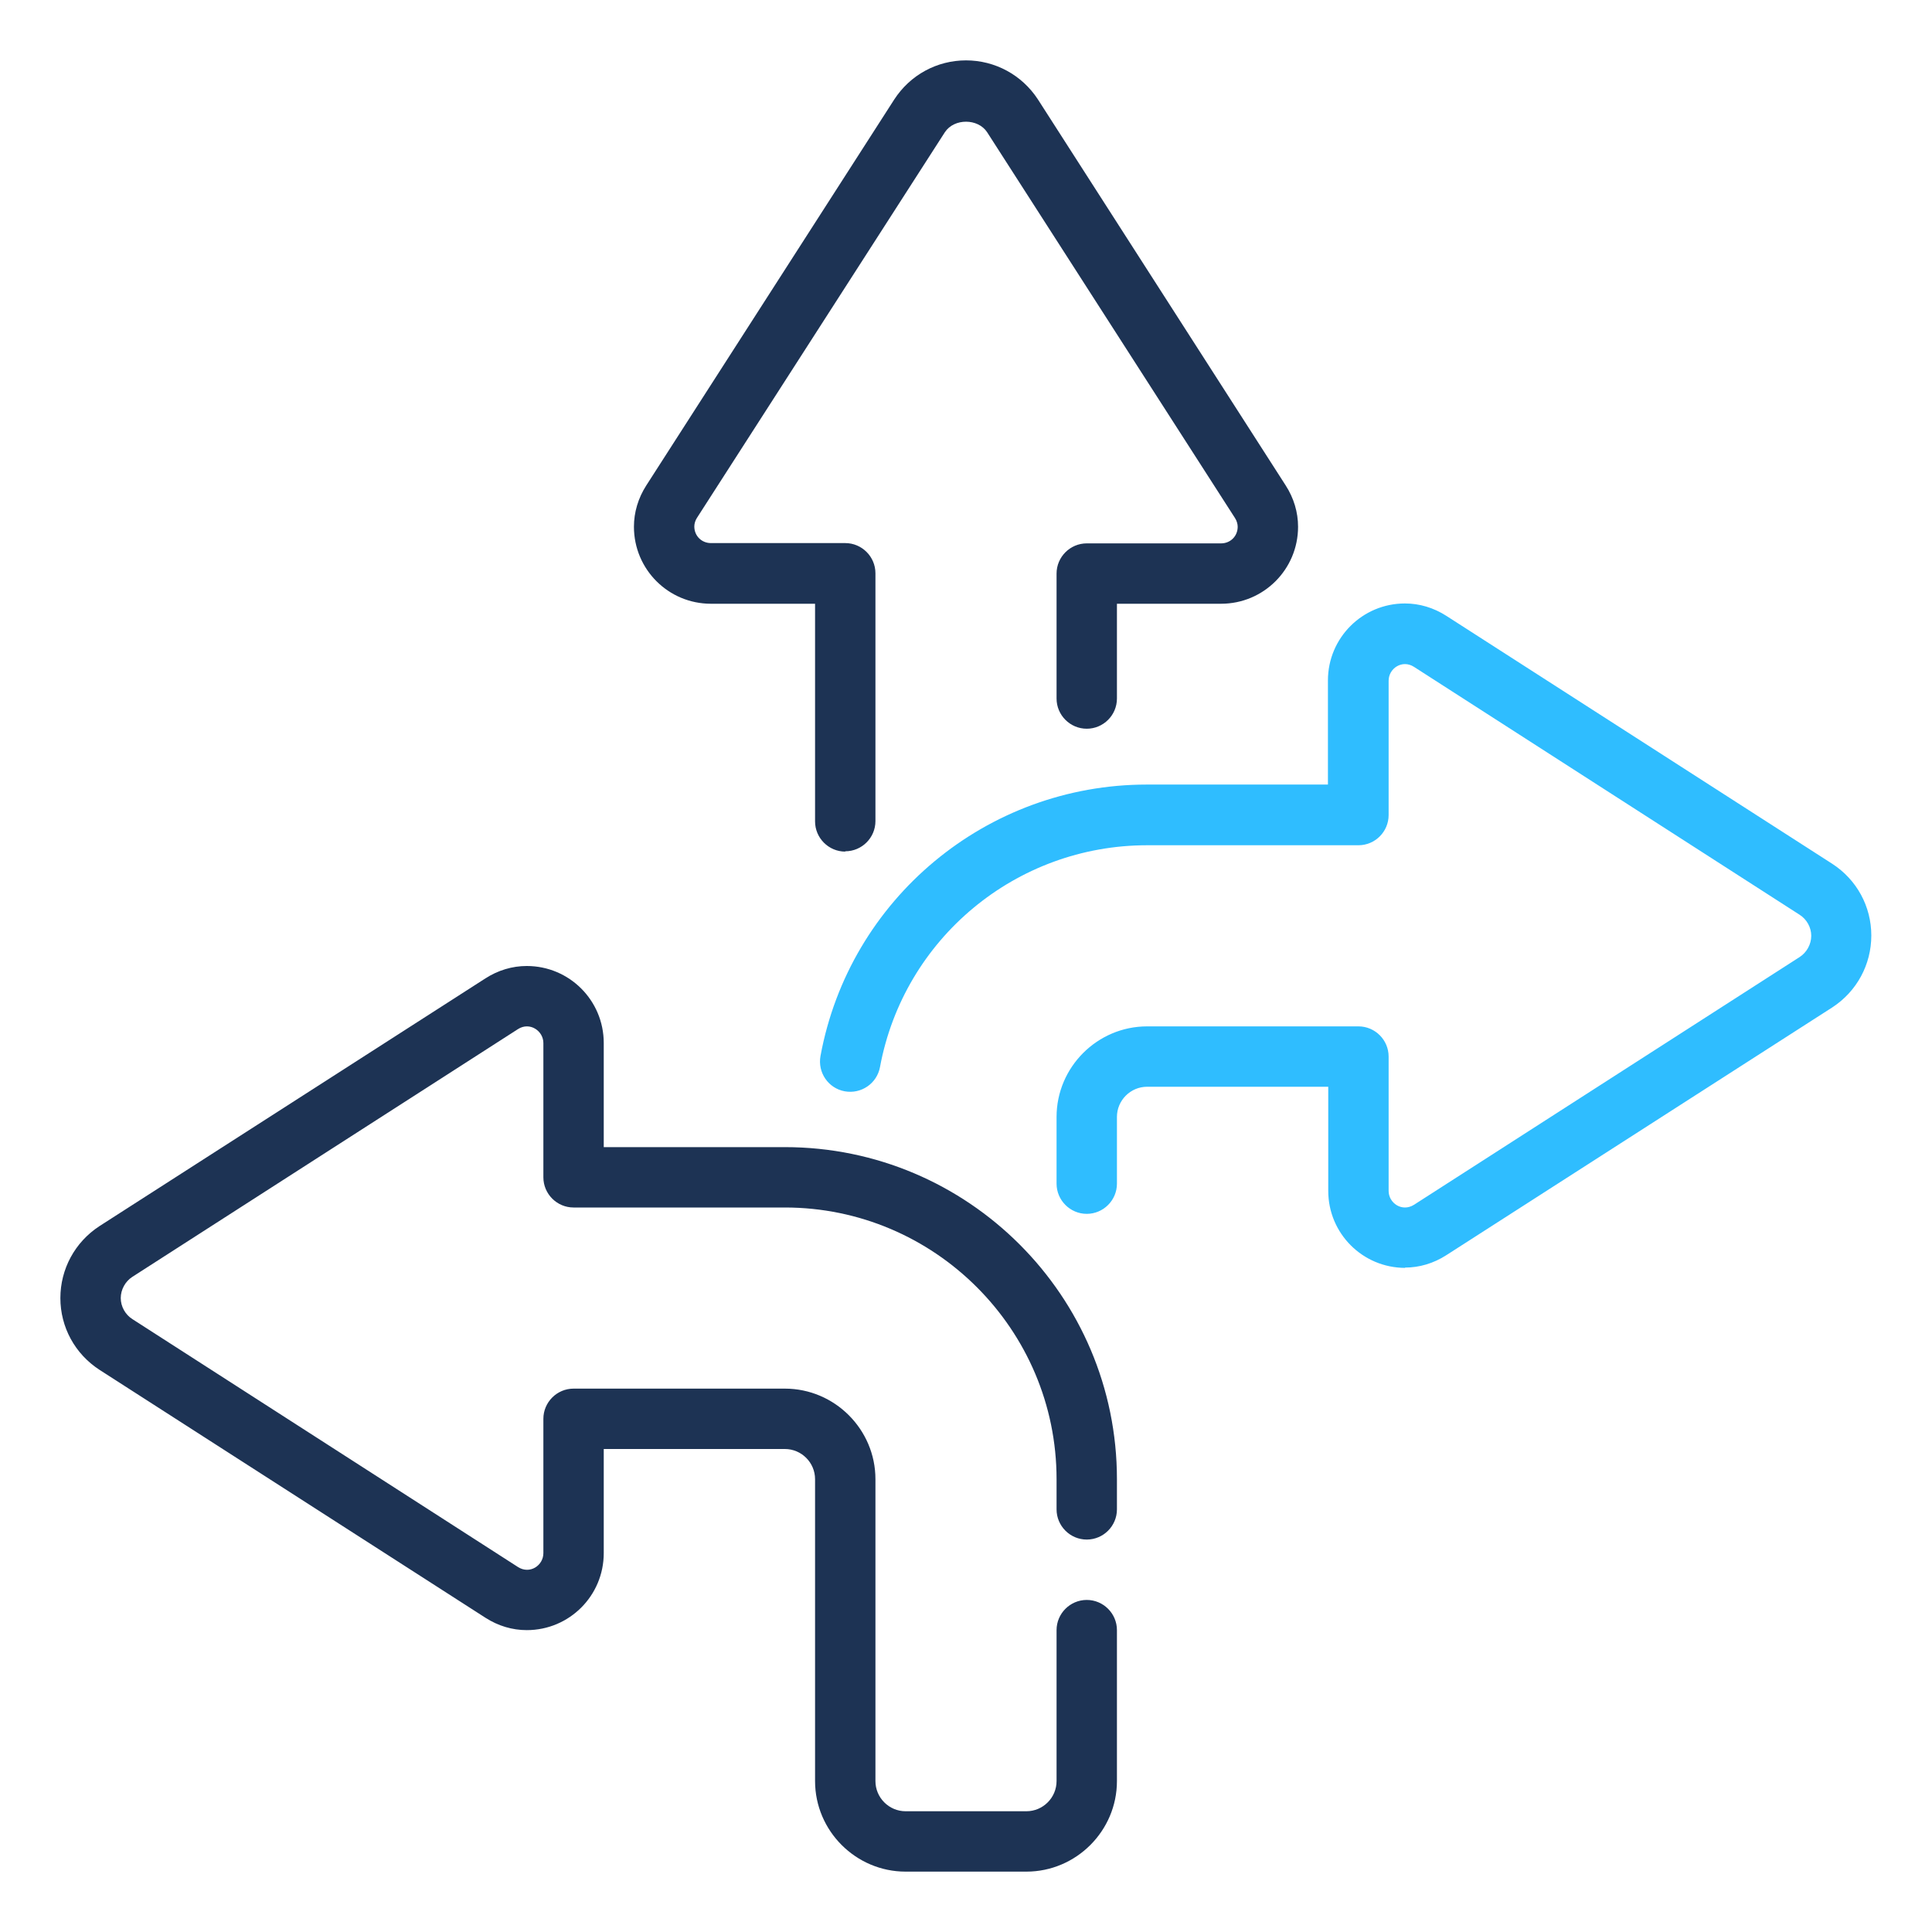
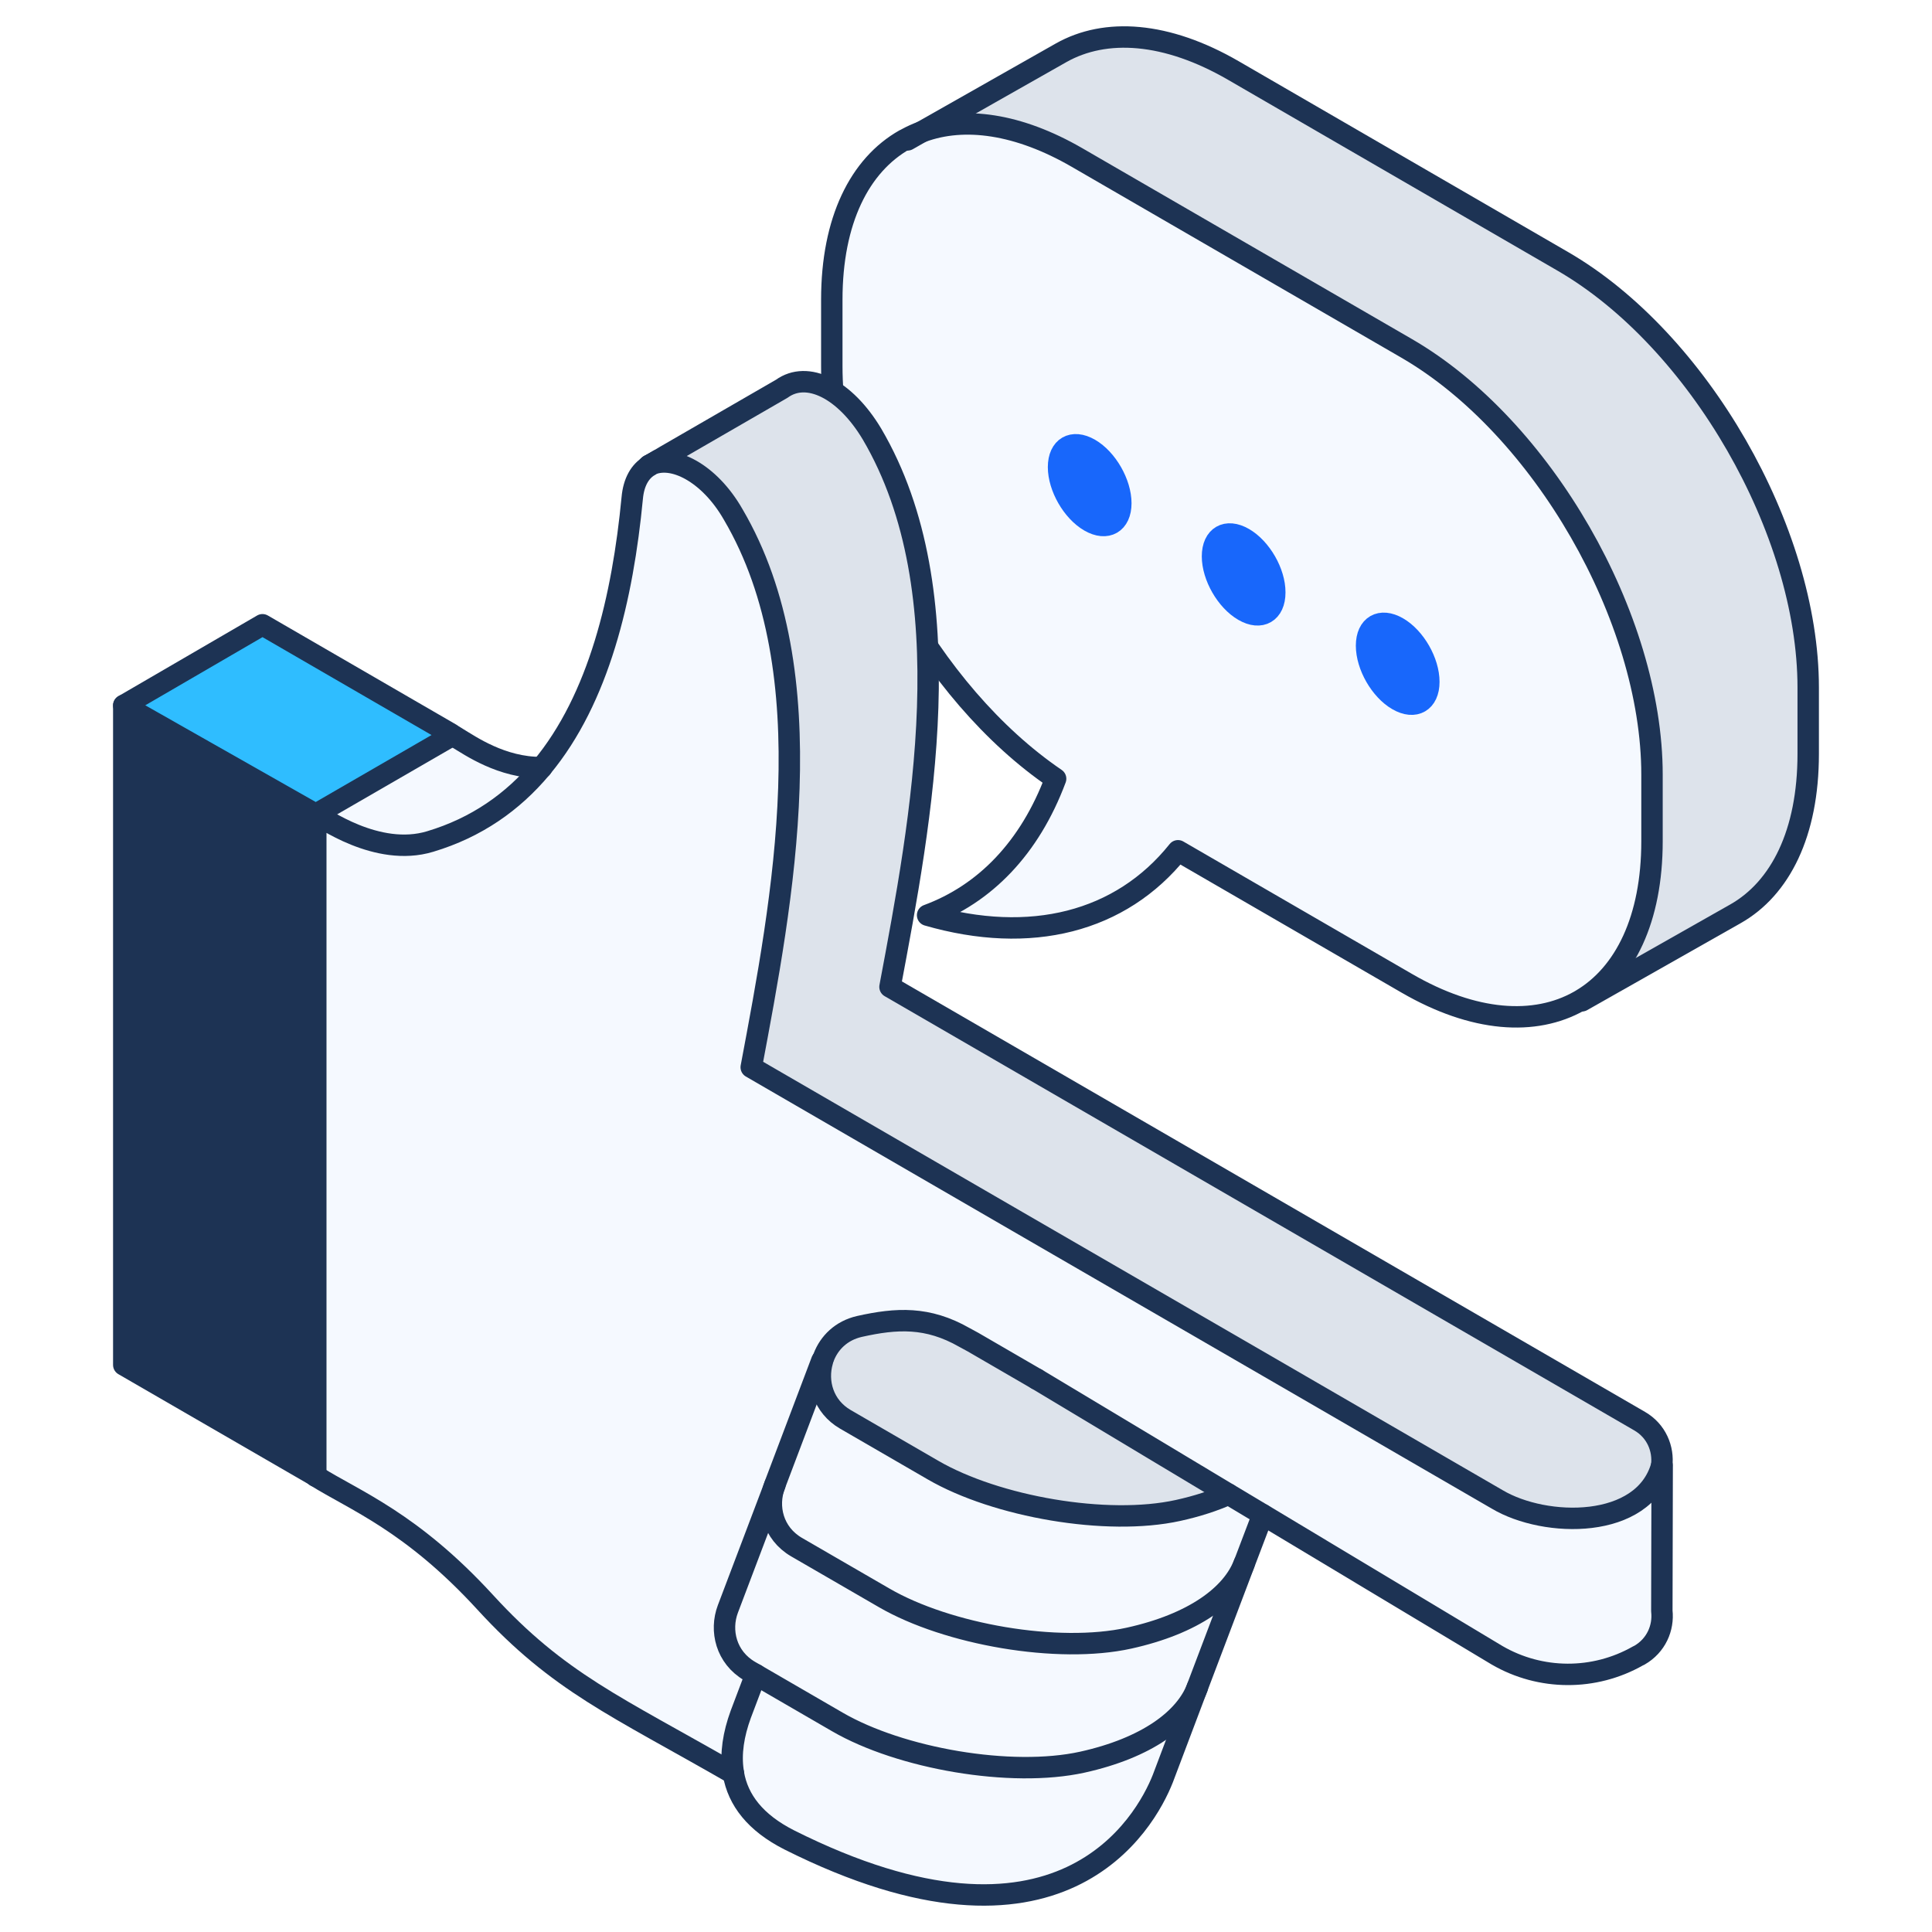
<svg xmlns="http://www.w3.org/2000/svg" width="80" height="80" viewBox="0 0 80 80" fill="none">
-   <path d="M35 35.263C34.312 35.263 33.75 34.7 33.75 34.013V25H29.438C27.675 25 26.25 23.575 26.25 21.812C26.25 21.212 26.425 20.625 26.762 20.1L37.025 4.125C37.688 3.1 38.8 2.5 40 2.5C41.2 2.5 42.312 3.1 42.975 4.112L53.237 20.1C53.575 20.625 53.75 21.212 53.75 21.812C53.75 23.575 52.325 25 50.562 25H46.25V28.925C46.25 29.613 45.688 30.175 45 30.175C44.312 30.175 43.75 29.613 43.75 28.925V23.75C43.75 23.062 44.312 22.5 45 22.5H50.562C50.95 22.5 51.25 22.2 51.25 21.812C51.25 21.7 51.212 21.562 51.138 21.45L40.875 5.475C40.5 4.9 39.513 4.888 39.125 5.475L28.863 21.438C28.788 21.55 28.75 21.688 28.75 21.8C28.75 22.188 29.05 22.488 29.438 22.488H35C35.688 22.488 36.25 23.05 36.25 23.738V34C36.25 34.688 35.688 35.25 35 35.25V35.263Z" fill="#1D3354" />
-   <path d="M42.5 77.5H37.5C35.438 77.5 33.75 75.812 33.75 73.75V61.25C33.75 60.562 33.188 60 32.5 60H25V64.312C25 66.075 23.575 67.5 21.812 67.5C21.212 67.5 20.625 67.325 20.1 66.987L4.125 56.725C3.1 56.062 2.5 54.95 2.5 53.75C2.5 52.55 3.1 51.438 4.112 50.775L20.1 40.513C20.625 40.175 21.212 40 21.812 40C23.575 40 25 41.425 25 43.188V47.5H32.5C40.087 47.5 46.25 53.663 46.25 61.25V62.5C46.25 63.188 45.688 63.75 45 63.75C44.312 63.75 43.75 63.188 43.75 62.5V61.25C43.75 55.05 38.7 50 32.5 50H23.75C23.062 50 22.5 49.438 22.5 48.75V43.188C22.5 42.688 21.938 42.3 21.45 42.612L5.475 52.875C5.188 53.062 5 53.4 5 53.75C5 54.1 5.188 54.438 5.487 54.625L21.45 64.888C21.938 65.2 22.5 64.825 22.5 64.312V58.75C22.5 58.062 23.062 57.5 23.75 57.5H32.5C34.562 57.5 36.25 59.188 36.25 61.25V73.75C36.25 74.438 36.812 75 37.5 75H42.5C43.188 75 43.75 74.438 43.75 73.75V67.5C43.75 66.812 44.312 66.25 45 66.25C45.688 66.25 46.25 66.812 46.25 67.5V73.75C46.25 75.812 44.562 77.5 42.5 77.5Z" fill="#1D3354" />
-   <path d="M58.188 52.5C56.425 52.5 55 51.075 55 49.313V45H47.5C46.812 45 46.25 45.562 46.25 46.25V49.013C46.25 49.7 45.688 50.263 45 50.263C44.312 50.263 43.75 49.7 43.75 49.013V46.25C43.75 44.188 45.438 42.5 47.5 42.5H56.25C56.938 42.5 57.5 43.062 57.5 43.75V49.313C57.5 49.813 58.05 50.2 58.55 49.888L74.525 39.625C74.812 39.438 75 39.1 75 38.75C75 38.4 74.812 38.062 74.513 37.875L58.55 27.613C58.062 27.3 57.5 27.675 57.5 28.188V33.75C57.5 34.438 56.938 35 56.25 35H47.5C42.075 35 37.425 38.862 36.438 44.188C36.312 44.862 35.663 45.313 34.975 45.188C34.3 45.063 33.85 44.413 33.975 43.725C35.175 37.212 40.862 32.487 47.487 32.487H54.987V28.175C54.987 26.413 56.413 24.988 58.175 24.988C58.775 24.988 59.362 25.163 59.888 25.5L75.862 35.763C76.888 36.425 77.487 37.538 77.487 38.737C77.487 39.938 76.888 41.05 75.875 41.712L59.888 51.975C59.362 52.313 58.775 52.488 58.175 52.488L58.188 52.5Z" fill="#2FBDFF" />
+   <path d="M74.87 28.473V31.224C74.87 34.499 73.716 36.789 71.857 37.842L65.499 41.445L65.474 41.399C67.284 40.327 68.405 38.052 68.405 34.831V32.075C68.405 25.575 63.86 17.675 58.251 14.425L44.601 6.522C42.16 5.109 39.921 4.806 38.172 5.454L43.938 2.186C45.772 1.15 48.295 1.31 51.076 2.923L64.719 10.826C70.328 14.076 74.873 21.972 74.873 28.469L74.87 28.473Z" fill="#DDE3EB" />
+   <path d="M38.169 5.454C39.918 4.806 42.16 5.109 44.598 6.522L58.247 14.425C63.857 17.675 68.402 25.575 68.402 32.075V34.831C68.402 38.052 67.281 40.327 65.471 41.399C65.443 41.416 65.414 41.434 65.386 41.448C63.551 42.484 61.029 42.324 58.247 40.712L48.774 35.226C46.404 38.188 42.664 39.124 38.406 37.892C40.769 37.023 42.632 35.122 43.707 32.242C38.516 28.715 34.44 21.306 34.44 15.158V12.403C34.44 9.128 35.593 6.835 37.455 5.781L37.53 5.739C37.736 5.628 37.945 5.532 38.165 5.45L38.169 5.454ZM59.166 28.234C59.166 27.408 58.591 26.404 57.878 25.988C57.165 25.575 56.587 25.909 56.587 26.735C56.587 27.561 57.165 28.565 57.874 28.982C58.588 29.395 59.166 29.06 59.166 28.234ZM52.787 24.535C52.787 23.709 52.212 22.705 51.499 22.292C50.785 21.879 50.207 22.214 50.207 23.04C50.207 23.866 50.785 24.87 51.499 25.286C52.212 25.699 52.787 25.365 52.787 24.539V24.535ZM46.411 20.836C46.411 20.01 45.836 19.006 45.123 18.59C44.41 18.177 43.831 18.512 43.831 19.338C43.831 20.163 44.406 21.167 45.119 21.58C45.832 21.993 46.411 21.659 46.411 20.833V20.836Z" fill="#F5F9FF" />
+   <path d="M57.877 25.991C58.591 26.404 59.165 27.408 59.165 28.238C59.165 29.067 58.587 29.398 57.874 28.985C57.161 28.572 56.586 27.568 56.586 26.739C56.586 25.909 57.164 25.578 57.877 25.991Z" fill="#1867FB" />
+   <path d="M51.498 22.292C52.212 22.705 52.79 23.709 52.786 24.535C52.786 25.361 52.208 25.696 51.498 25.283C50.785 24.87 50.207 23.866 50.207 23.037C50.207 22.207 50.785 21.876 51.498 22.289V22.292Z" fill="#1867FB" />
+   <path d="M45.12 18.594C45.833 19.007 46.408 20.014 46.408 20.84C46.408 21.666 45.829 22.001 45.116 21.588C44.403 21.175 43.828 20.171 43.828 19.345C43.828 18.519 44.407 18.184 45.12 18.597V18.594Z" fill="#1867FB" />
+   <path d="M37.459 5.785C35.596 6.839 34.443 9.128 34.443 12.406V15.162C34.443 21.31 38.52 28.718 43.711 32.246C42.636 35.123 40.773 37.023 38.41 37.896C42.668 39.127 46.407 38.191 48.778 35.229L58.251 40.715C61.033 42.328 63.555 42.488 65.39 41.452C65.418 41.434 65.447 41.42 65.475 41.402C67.284 40.331 68.406 38.056 68.406 34.834V32.079C68.406 25.578 63.861 17.679 58.251 14.428L44.602 6.525C42.16 5.112 39.922 4.81 38.172 5.457C37.952 5.539 37.739 5.635 37.537 5.746" stroke="#1D3354" stroke-width="0.887" stroke-linecap="round" stroke-linejoin="round" />
+   <path d="M46.411 20.836C46.411 21.662 45.833 21.997 45.12 21.584C44.407 21.171 43.832 20.167 43.832 19.341C43.832 18.515 44.41 18.181 45.123 18.594C45.837 19.007 46.411 20.014 46.411 20.84V20.836Z" stroke="#1867FB" stroke-width="0.887" stroke-linecap="round" stroke-linejoin="round" />
+   <path d="M52.786 24.535C52.786 25.361 52.208 25.696 51.498 25.283C50.785 24.87 50.207 23.866 50.207 23.037C50.207 22.207 50.785 21.876 51.498 22.289C52.212 22.702 52.79 23.706 52.786 24.532V24.535Z" stroke="#1867FB" stroke-width="0.887" stroke-linecap="round" stroke-linejoin="round" />
+   <path d="M59.165 28.234C59.165 29.06 58.587 29.395 57.874 28.982C57.161 28.569 56.586 27.565 56.586 26.735C56.586 25.906 57.164 25.575 57.877 25.988C58.591 26.401 59.165 27.404 59.165 28.234Z" stroke="#1867FB" stroke-width="0.887" stroke-linecap="round" stroke-linejoin="round" />
+   <path d="M37.58 5.792L37.655 5.749L38.173 5.454L43.938 2.186C45.773 1.15 48.295 1.31 51.077 2.923L64.719 10.826C70.329 14.076 74.874 21.972 74.874 28.469V31.221C74.874 34.496 73.721 36.785 71.862 37.839L65.504 41.441" stroke="#1D3354" stroke-width="0.887" stroke-linecap="round" stroke-linejoin="round" />
+   <path d="M22.426 31.783C24.8 28.932 25.786 24.738 26.177 20.63C26.237 19.953 26.503 19.512 26.883 19.295L26.872 19.281C26.872 19.281 26.886 19.27 26.897 19.266C26.9 19.263 26.907 19.256 26.918 19.256C27.837 18.807 29.366 19.569 30.356 21.299C34.224 27.874 32.4 37.319 31.105 44.193C37.616 47.967 46.653 53.203 53.181 56.98L61.991 62.085C63.985 63.278 68.062 63.342 68.803 60.693H68.825L68.81 66.706C68.888 67.407 68.576 68.141 67.881 68.54L67.82 68.568C66.011 69.597 63.79 69.586 61.991 68.543L52.287 62.719L50.864 61.868L42.923 57.101L40.284 55.571L39.925 55.375C38.403 54.506 37.122 54.577 35.579 54.923C34.834 55.094 34.327 55.596 34.099 56.201L34.064 56.297L34.05 56.357H34.025L32.081 61.487L30.133 66.624C29.796 67.518 30.058 68.629 31.037 69.198L31.289 69.344L30.668 70.985C30.367 71.818 30.243 72.616 30.349 73.349C30.353 73.385 30.36 73.413 30.363 73.449C25.485 70.644 23.132 69.686 20.077 66.35C17.023 63.018 14.677 62.142 13.066 61.131V33.73C13.293 33.827 15.596 35.525 17.803 34.859C19.726 34.282 21.223 33.218 22.391 31.829C22.401 31.819 22.412 31.805 22.419 31.794L22.426 31.783Z" fill="#F5F9FF" />
+   <path d="M67.897 58.842C68.589 59.245 68.89 59.985 68.805 60.686C68.063 63.339 63.987 63.275 61.993 62.082L53.183 56.977C46.654 53.196 37.614 47.963 31.107 44.19C32.398 37.315 34.222 27.871 30.358 21.296C29.368 19.566 27.839 18.804 26.92 19.252C27.041 19.181 27.158 19.113 27.271 19.049C27.37 18.989 27.466 18.935 27.559 18.878C29.155 17.956 30.784 17.013 32.37 16.098C33.42 15.336 34.985 16.098 36.106 17.974C39.963 24.535 38.15 33.955 36.851 40.865L67.897 58.849V58.842Z" fill="#DDE3EB" />
+   <path d="M52.29 62.723L51.524 64.738C51.031 66.044 49.441 67.237 46.759 67.828C43.807 68.479 39.237 67.678 36.618 66.162L32.985 64.058C32.006 63.488 31.743 62.377 32.087 61.484L34.032 56.347H34.056C33.805 57.216 34.085 58.23 35.004 58.764L38.637 60.868C41.256 62.385 45.833 63.186 48.778 62.538C49.572 62.363 50.268 62.135 50.871 61.865L52.294 62.716L52.29 62.723Z" fill="#F5F9FF" />
+   <path d="M51.526 64.738L49.581 69.868C49.088 71.174 47.499 72.37 44.816 72.965C41.864 73.613 37.287 72.815 34.676 71.299L31.298 69.341L31.046 69.195C30.067 68.625 29.805 67.514 30.142 66.621L32.09 61.484C31.745 62.377 32.011 63.488 32.987 64.058L36.62 66.162C39.239 67.678 43.812 68.479 46.761 67.828C49.443 67.233 51.033 66.044 51.526 64.738Z" fill="#F5F9FF" />
+   <path d="M42.93 57.105L50.871 61.872C50.271 62.143 49.572 62.37 48.777 62.545C45.832 63.193 41.255 62.392 38.637 60.875L35.004 58.771C34.085 58.237 33.801 57.219 34.056 56.358L34.071 56.297L34.106 56.201C34.333 55.599 34.84 55.094 35.586 54.923C37.133 54.578 38.413 54.51 39.932 55.375L40.29 55.571L42.93 57.102V57.105Z" fill="#DDE3EB" />
+   <path d="M49.583 69.867L48.153 73.648C47.433 75.474 43.906 81.818 32.684 76.186C31.279 75.474 30.562 74.534 30.374 73.445C30.37 73.41 30.363 73.381 30.36 73.346C30.25 72.612 30.374 71.815 30.679 70.982L31.3 69.341L34.678 71.299C37.293 72.815 41.87 73.612 44.818 72.965C47.501 72.37 49.09 71.174 49.583 69.867Z" fill="#F5F9FF" />
+   <path d="M27.273 19.049C27.159 19.113 27.039 19.185 26.922 19.252C26.911 19.252 26.907 19.256 26.9 19.263L27.273 19.049Z" fill="#F5F9FF" />
+   <path d="M22.425 31.783C22.425 31.783 22.404 31.808 22.397 31.819C21.229 33.211 19.732 34.272 17.809 34.848C15.602 35.518 13.303 33.816 13.072 33.72L18.717 30.455L18.732 30.43L18.955 30.569C19.438 30.854 20.768 31.797 22.425 31.78V31.783Z" fill="#F5F9FF" />
+   <path d="M18.686 30.395L18.735 30.43L18.721 30.455L13.076 33.72L5.125 29.209L5.2 29.163L10.869 25.87L18.54 30.309L18.686 30.395Z" fill="#2FBDFF" />
+   <path d="M13.076 33.72V61.121C13.03 61.092 12.988 61.067 12.941 61.035L5.125 56.514V29.209L13.076 33.72Z" fill="#1D3354" />
+   <path d="M26.885 19.291C26.509 19.512 26.239 19.95 26.179 20.626C25.785 24.734 24.803 28.928 22.429 31.78C22.418 31.79 22.408 31.805 22.401 31.815C21.233 33.207 19.736 34.268 17.813 34.845C15.606 35.514 13.307 33.812 13.076 33.716V61.128" stroke="#1D3354" stroke-width="0.887" stroke-linecap="round" stroke-linejoin="round" />
+   <path d="M26.899 19.263C26.899 19.263 26.885 19.274 26.874 19.277C26.864 19.281 26.86 19.288 26.85 19.291" stroke="#1D3354" stroke-width="0.887" stroke-linecap="round" stroke-linejoin="round" />
+   <path d="M30.373 73.442C25.494 70.636 23.142 69.679 20.087 66.343C17.032 63.011 14.687 62.135 13.076 61.124C13.03 61.096 12.988 61.071 12.941 61.039L5.125 56.518V29.213L5.2 29.167L10.869 25.87L18.54 30.313L18.686 30.398L18.735 30.434L18.959 30.573C19.442 30.858 20.772 31.801 22.429 31.783H22.433" stroke="#1D3354" stroke-width="0.887" stroke-linecap="round" stroke-linejoin="round" />
+   <path d="M5.125 29.209L13.076 33.72L18.721 30.456" stroke="#1D3354" stroke-width="0.887" stroke-linecap="round" stroke-linejoin="round" />
+   <path d="M34.027 56.35L32.083 61.487C31.739 62.381 32.005 63.492 32.98 64.061L36.614 66.165C39.232 67.682 43.806 68.483 46.754 67.831C49.437 67.237 51.026 66.048 51.519 64.741" stroke="#1D3354" stroke-width="0.887" stroke-linecap="round" stroke-linejoin="round" />
+   <path d="M32.087 61.487L30.14 66.624C29.802 67.518 30.065 68.629 31.044 69.198L31.296 69.344L34.674 71.302C37.289 72.819 41.866 73.616 44.815 72.968C47.497 72.374 49.086 71.177 49.58 69.871" stroke="#1D3354" stroke-width="0.887" stroke-linecap="round" stroke-linejoin="round" />
+   <path d="M52.29 62.723L51.524 64.738L49.579 69.868L48.15 73.648C47.429 75.474 43.902 81.818 32.68 76.186C31.275 75.474 30.558 74.535 30.37 73.445C30.366 73.41 30.359 73.381 30.356 73.346C30.246 72.612 30.37 71.815 30.675 70.982L31.296 69.341" stroke="#1D3354" stroke-width="0.887" stroke-linecap="round" stroke-linejoin="round" />
+   <path d="M34.071 56.297L34.057 56.358C33.805 57.219 34.085 58.237 35.004 58.771L38.637 60.875C41.256 62.392 45.833 63.193 48.778 62.545C49.573 62.37 50.268 62.143 50.871 61.872" stroke="#1D3354" stroke-width="0.887" stroke-linecap="round" stroke-linejoin="round" />
+   <path d="M42.929 57.105L40.29 55.574L39.931 55.379C38.409 54.51 37.128 54.581 35.585 54.926C34.84 55.097 34.333 55.599 34.105 56.205" stroke="#1D3354" stroke-width="0.887" stroke-linecap="round" stroke-linejoin="round" />
+   <path d="M68.827 60.697L68.813 66.706C68.891 67.408 68.578 68.141 67.883 68.54L67.823 68.568C66.013 69.597 63.792 69.586 61.993 68.543L52.289 62.719L50.866 61.868L42.926 57.102" stroke="#1D3354" stroke-width="0.887" stroke-linecap="round" stroke-linejoin="round" />
+   <path d="M68.805 60.693C68.064 63.342 63.987 63.274 61.993 62.085L53.183 56.98C46.654 53.2 37.614 47.967 31.107 44.193C32.398 37.319 34.222 27.874 30.358 21.299C29.368 19.569 27.839 18.807 26.92 19.256" stroke="#1D3354" stroke-width="0.887" stroke-linecap="round" stroke-linejoin="round" />
+   <path d="M26.9 19.263L27.273 19.049C27.372 18.989 27.468 18.935 27.56 18.878C29.157 17.956 30.785 17.013 32.371 16.098C33.422 15.336 34.986 16.098 36.108 17.974C39.964 24.535 38.151 33.955 36.853 40.865L67.898 58.849C68.59 59.252 68.892 59.992 68.807 60.694" stroke="#1D3354" stroke-width="0.887" stroke-linecap="round" stroke-linejoin="round" />
+   <path d="M27.273 19.049C27.159 19.113 27.038 19.185 26.921 19.252C26.911 19.252 26.907 19.256 26.9 19.263H26.896" stroke="#1D3354" stroke-width="0.887" stroke-linecap="round" stroke-linejoin="round" />
</svg>
